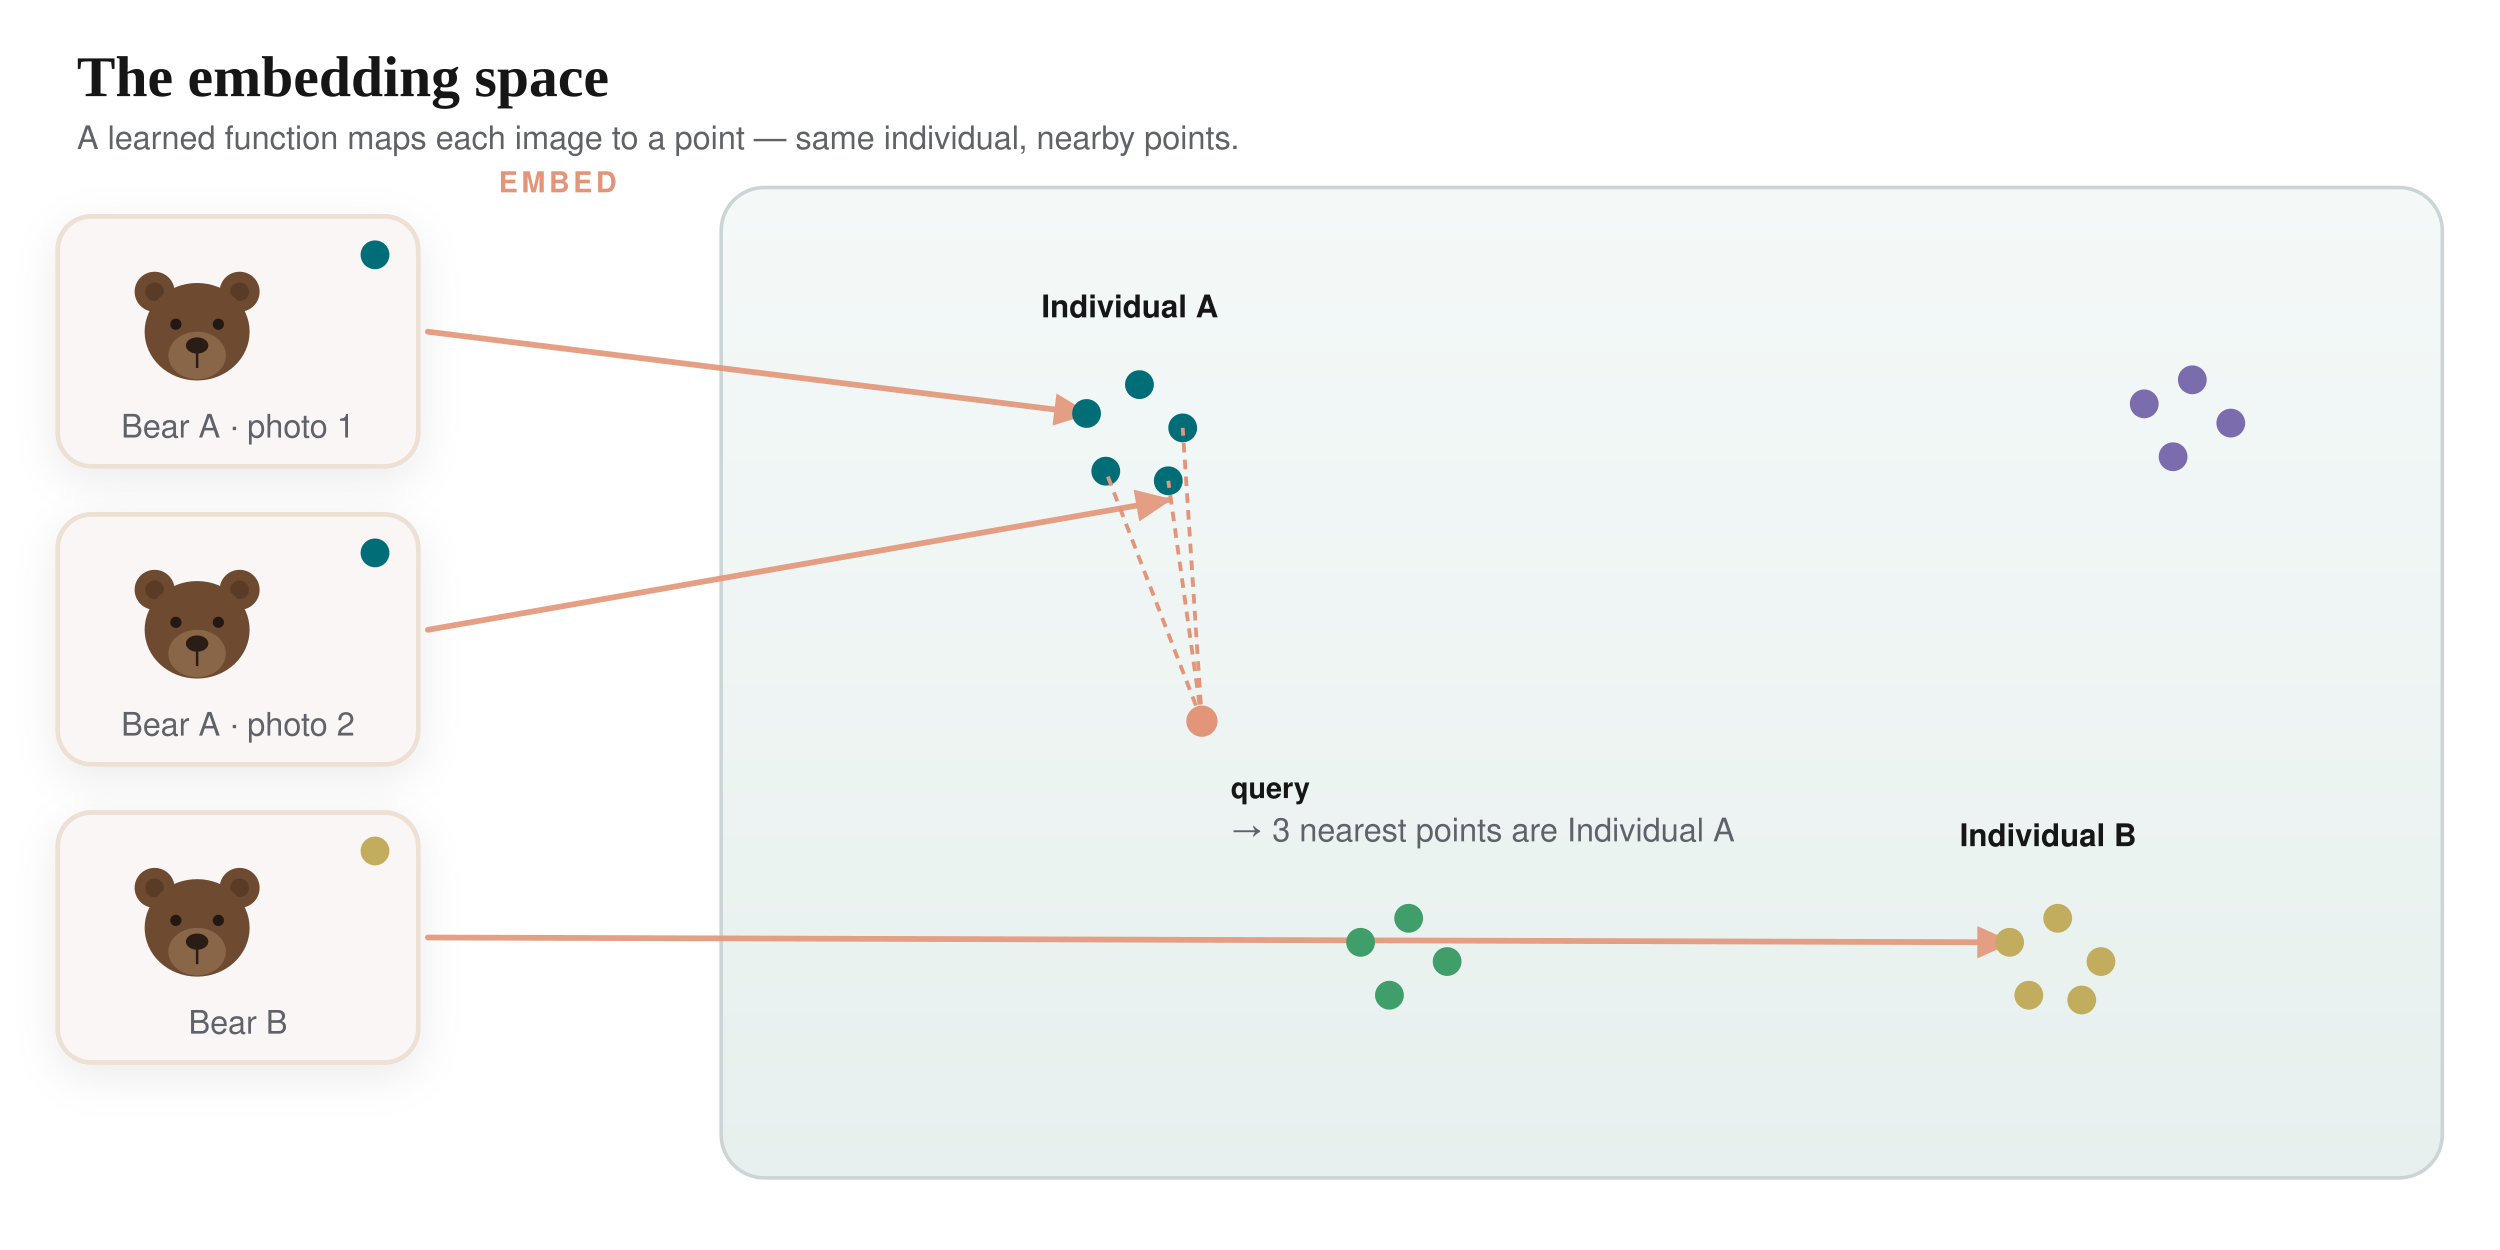
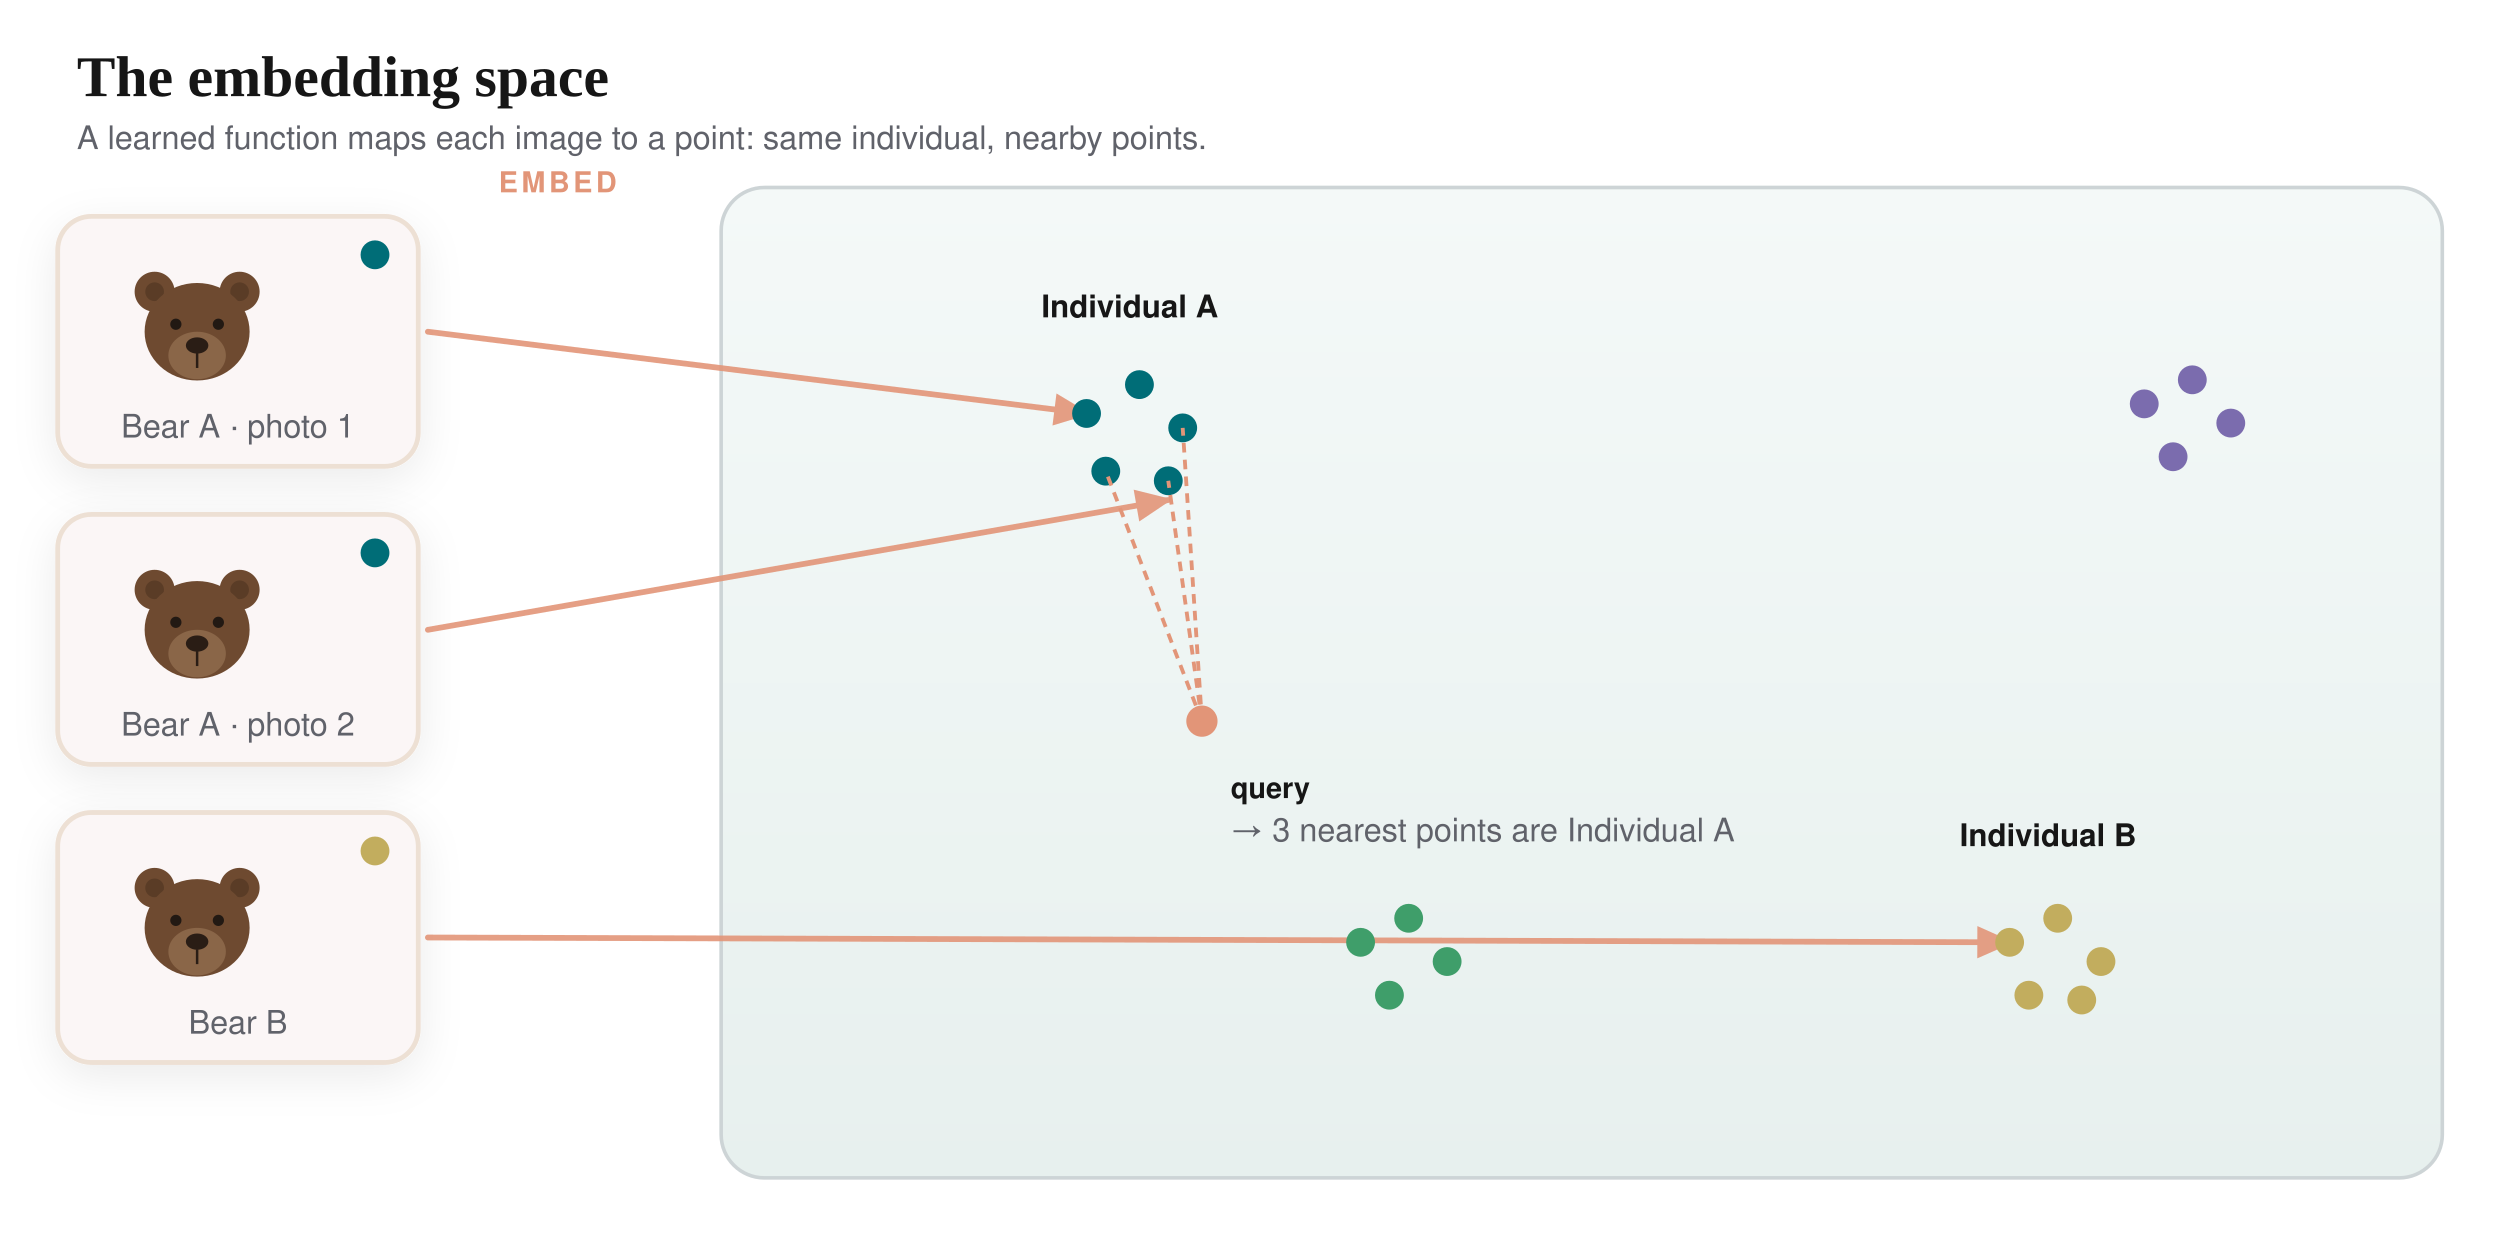
<svg xmlns="http://www.w3.org/2000/svg" viewBox="0 0 1040 520" font-family="Mulish, Helvetica, Arial, sans-serif">
  <defs>
    <marker id="arrow" viewBox="0 0 10 10" refX="8" refY="5" markerWidth="7" markerHeight="7" orient="auto-start-reverse">
      <path d="M0 1 L9 5 L0 9 Z" fill="#e29578" />
    </marker>
    <linearGradient id="space" x1="0" y1="0" x2="0" y2="1">
      <stop offset="0%" stop-color="#f4f9f8" />
      <stop offset="100%" stop-color="#e7f0ee" />
    </linearGradient>
    <filter id="cardshadow" x="-20%" y="-20%" width="140%" height="150%">
      <feDropShadow dx="0" dy="5" stdDeviation="9" flood-color="#1c2b28" flood-opacity="0.08" />
    </filter>
    <style>
    .title { font-family: Newsreader, Georgia, 'Times New Roman', serif; font-size: 24px; font-weight: 600; fill: #161616; }
    .desc  { font-size: 13.5px; fill: #60626a; }
    .tag   { font-size: 12px; font-weight: 700; letter-spacing: 0.12em; fill: #e29578; }
    .clab  { font-size: 13px; font-weight: 800; fill: #161616; }
    .cap   { font-size: 12px; font-weight: 700; fill: #161616; }
    .q     { animation: qp 2.6s ease-in-out infinite; transform-box: fill-box; transform-origin: 50% 50%; }
    @keyframes qp { 0%,100%{opacity:.6} 50%{opacity:1} }
    @media (prefers-reduced-motion: reduce) { * { animation: none !important; } }
  </style>
    <g id="bearface">
      <circle cx="-34" cy="-32" r="16" fill="#6e4a30" />
      <circle cx="34" cy="-32" r="16" fill="#6e4a30" />
      <circle cx="-34" cy="-32" r="7.5" fill="#5a3c26" />
      <circle cx="34" cy="-32" r="7.5" fill="#5a3c26" />
      <ellipse cx="0" cy="0" rx="42" ry="39" fill="#6e4a30" />
      <ellipse cx="0" cy="19" rx="23" ry="19" fill="#8a6648" />
      <circle cx="-17" cy="-6" r="4.5" fill="#221913" />
      <circle cx="17" cy="-6" r="4.5" fill="#221913" />
      <ellipse cx="0" cy="11" rx="9" ry="6.5" fill="#2a1d15" />
      <path d="M0 17 V29" stroke="#2a1d15" stroke-width="2" />
    </g>
  </defs>
  <text class="title" x="32" y="40">The embedding space</text>
-   <text class="desc" x="32" y="62">A learned function maps each image to a point — same individual, nearby points.</text>
+   <text class="desc" x="32" y="62">A learned function maps each image to a point: same individual, nearby points.</text>
  <rect x="24" y="90" width="150" height="104" rx="14" fill="#fbf6f6" stroke="#ede0d4" stroke-width="2" filter="url(#cardshadow)" />
  <g transform="translate(82,138) scale(0.52)">
    <use href="#bearface" />
  </g>
  <circle cx="156" cy="106" r="6" fill="#006d77" />
  <text class="desc" x="99" y="182" text-anchor="middle">Bear A · photo 1</text>
  <rect x="24" y="214" width="150" height="104" rx="14" fill="#fbf6f6" stroke="#ede0d4" stroke-width="2" filter="url(#cardshadow)" />
  <g transform="translate(82,262) scale(0.52)">
    <use href="#bearface" />
  </g>
  <circle cx="156" cy="230" r="6" fill="#006d77" />
  <text class="desc" x="99" y="306" text-anchor="middle">Bear A · photo 2</text>
  <rect x="24" y="338" width="150" height="104" rx="14" fill="#fbf6f6" stroke="#ede0d4" stroke-width="2" filter="url(#cardshadow)" />
  <g transform="translate(82,386) scale(0.52)">
    <use href="#bearface" />
  </g>
  <circle cx="156" cy="354" r="6" fill="#c2ad5e" />
  <text class="desc" x="99" y="430" text-anchor="middle">Bear B</text>
  <text class="tag" x="232" y="80" text-anchor="middle">EMBED</text>
  <rect x="300" y="78" width="716" height="412" rx="18" fill="url(#space)" stroke="#cdd4d6" stroke-width="1.5" />
  <g stroke="#e29578" stroke-width="2.4" fill="none" stroke-linecap="round" opacity="0.9">
    <line x1="178" y1="138" x2="452" y2="172" marker-end="url(#arrow)" />
    <line x1="178" y1="262" x2="486" y2="208" marker-end="url(#arrow)" />
    <line x1="178" y1="390" x2="836" y2="392" marker-end="url(#arrow)" />
  </g>
  <text class="clab" x="470" y="132" text-anchor="middle" fill="#006d77">Individual A</text>
  <g fill="#006d77">
    <circle cx="452" cy="172" r="6" />
    <circle cx="474" cy="160" r="6" />
    <circle cx="492" cy="178" r="6" />
    <circle cx="460" cy="196" r="6" />
    <circle cx="486" cy="200" r="6" />
  </g>
  <g fill="#7b6cae">
    <circle cx="892" cy="168" r="6" />
    <circle cx="912" cy="158" r="6" />
    <circle cx="928" cy="176" r="6" />
    <circle cx="904" cy="190" r="6" />
  </g>
  <g fill="#3f9e6a">
    <circle cx="566" cy="392" r="6" />
    <circle cx="586" cy="382" r="6" />
    <circle cx="602" cy="400" r="6" />
    <circle cx="578" cy="414" r="6" />
  </g>
  <text class="clab" x="852" y="352" text-anchor="middle" fill="#a98d2e">Individual B</text>
  <g fill="#c2ad5e">
    <circle cx="836" cy="392" r="6" />
    <circle cx="856" cy="382" r="6" />
    <circle cx="874" cy="400" r="6" />
    <circle cx="844" cy="414" r="6" />
    <circle cx="866" cy="416" r="6" />
  </g>
  <g stroke="#e29578" stroke-width="1.6" stroke-dasharray="4 3">
    <circle cx="500" cy="300" r="6.5" fill="#e29578" stroke="none" class="q" />
    <line x1="500" y1="300" x2="460" y2="196" />
    <line x1="500" y1="300" x2="486" y2="200" />
    <line x1="500" y1="300" x2="492" y2="178" />
  </g>
  <text class="cap" x="512" y="332" fill="#e29578">query</text>
  <text class="desc" x="512" y="350">→ 3 nearest points are Individual A</text>
</svg>
